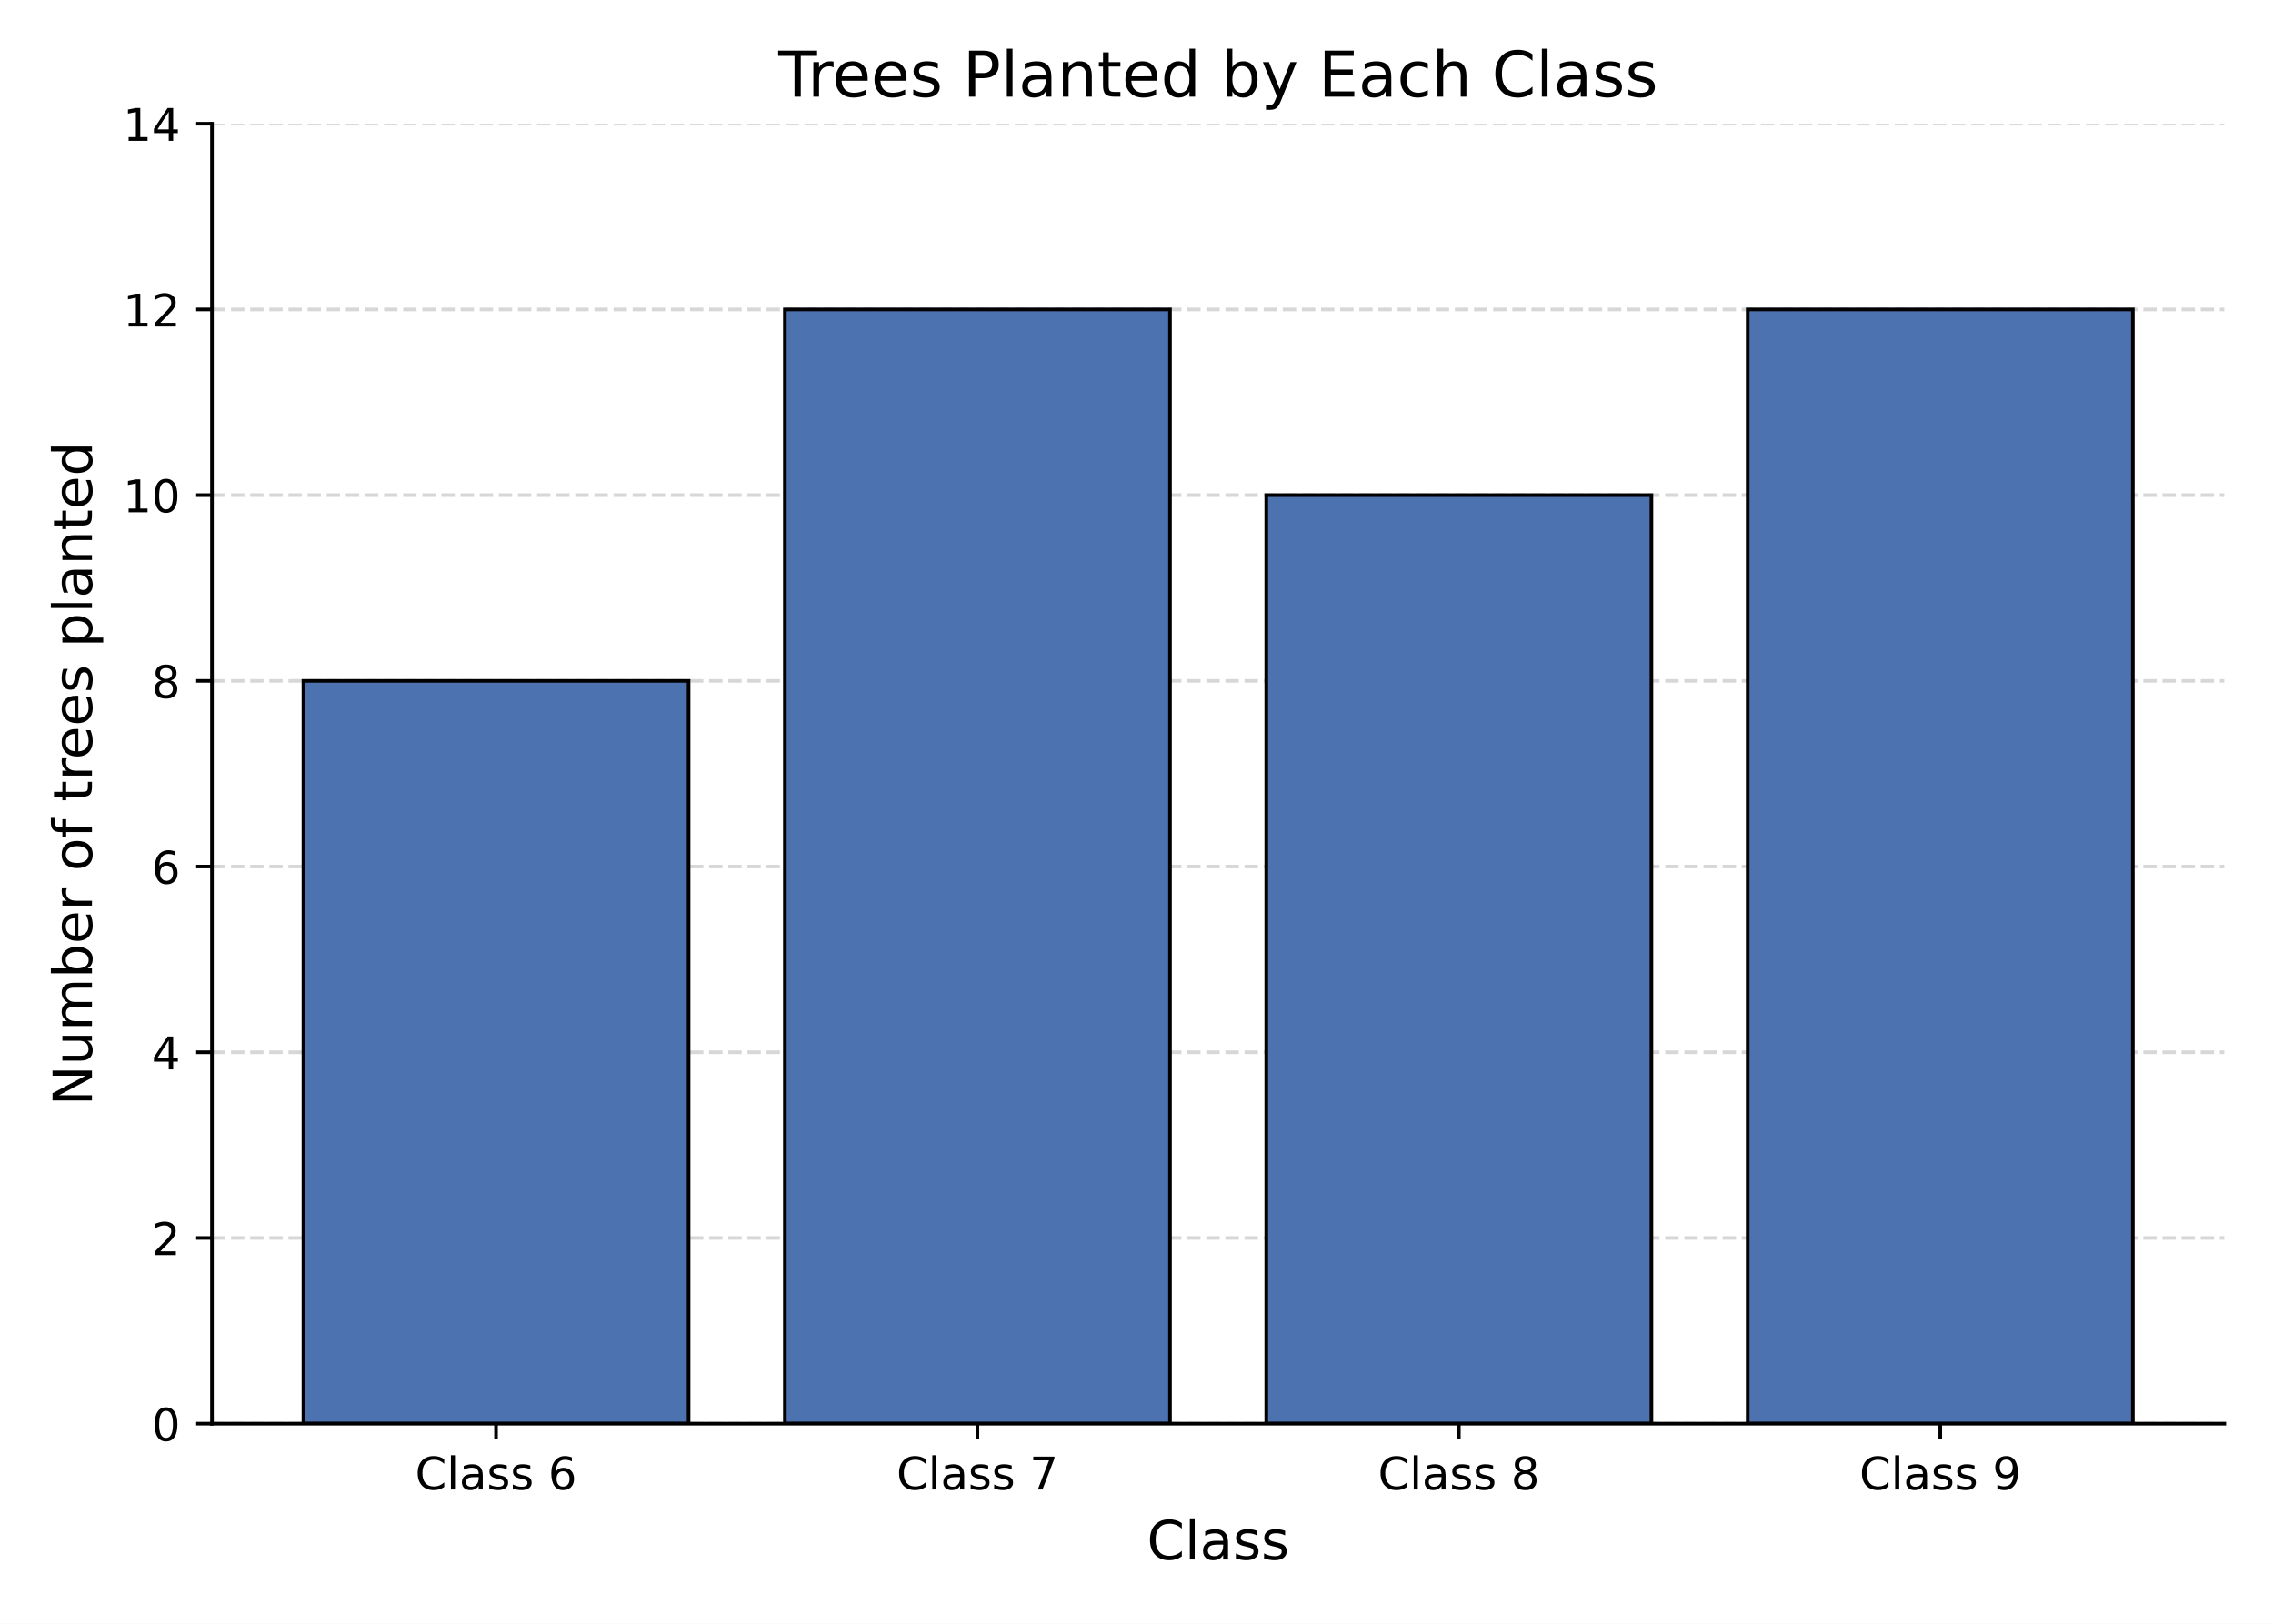
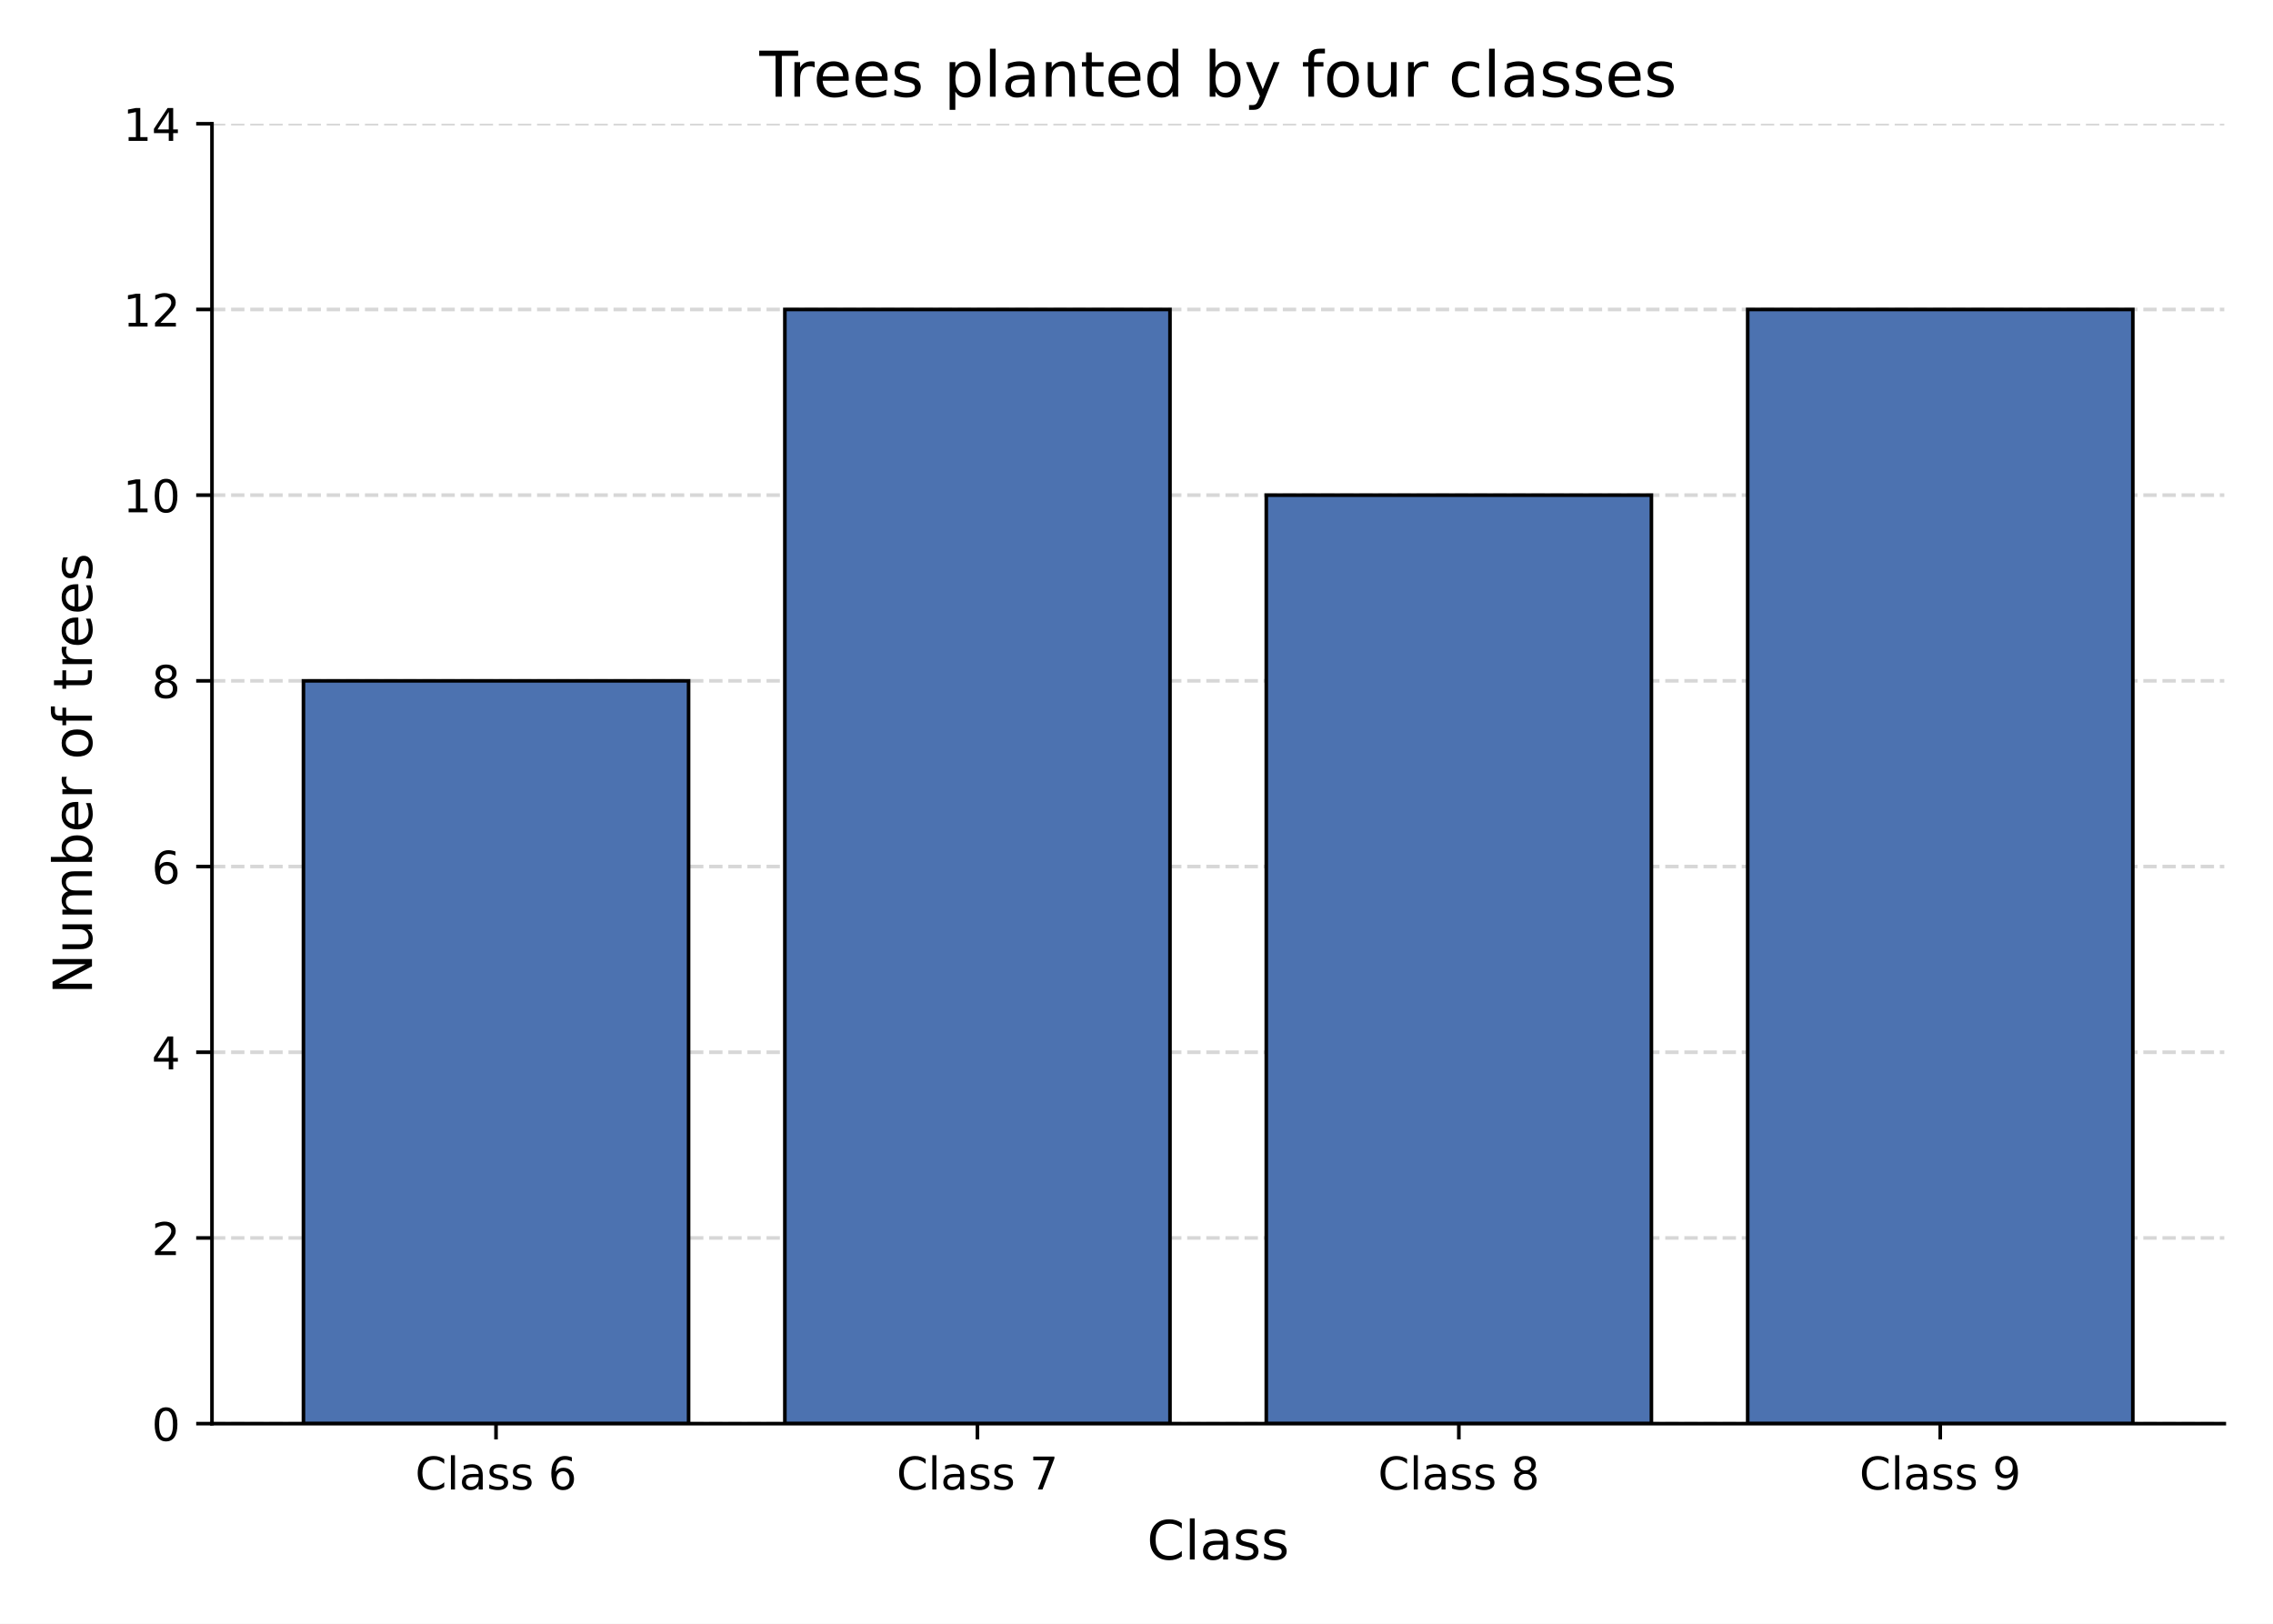
<svg xmlns="http://www.w3.org/2000/svg" xmlns:xlink="http://www.w3.org/1999/xlink" width="504pt" height="360pt" viewBox="0 0 504 360" version="1.1">
  <defs>
    <style type="text/css">*{stroke-linejoin: round; stroke-linecap: butt}</style>
  </defs>
  <g id="figure_1">
    <g id="patch_1">
      <path d="M 0 360  L 504 360  L 504 0  L 0 0  z " style="fill: #ffffff" />
    </g>
    <g id="axes_1">
      <g id="patch_2">
        <path d="M 47.003 315.635  L 493.2 315.635  L 493.2 27.437  L 47.003 27.437  z " style="fill: #ffffff" />
      </g>
      <g id="matplotlib.axis_1">
        <g id="xtick_1">
          <g id="line2d_1">
            <defs>
-               <path id="m6a2e31fa3d" d="M 0 0  L 0 3.5  " style="stroke: #000000; stroke-width: 0.8" />
+               <path id="m5850aa8791" d="M 0 0  L 0 3.5  " style="stroke: #000000; stroke-width: 0.8" />
            </defs>
            <g>
-               <use xlink:href="#m6a2e31fa3d" x="109.983" y="315.635" style="stroke: #000000; stroke-width: 0.8" />
+               <use xlink:href="#m5850aa8791" x="109.983" y="315.635" style="stroke: #000000; stroke-width: 0.8" />
            </g>
          </g>
          <g id="text_1">
            <g transform="translate(92.05858 330.2333) scale(0.1 -0.1)">
              <defs>
                <path id="DejaVuSans-26" d="M 4122 4306  L 4122 3641  Q 3803 3938 3442 4084  Q 3081 4231 2675 4231  Q 1875 4231 1450 3742  Q 1025 3253 1025 2328  Q 1025 1406 1450 917  Q 1875 428 2675 428  Q 3081 428 3442 575  Q 3803 722 4122 1019  L 4122 359  Q 3791 134 3420 21  Q 3050 -91 2638 -91  Q 1578 -91 968 557  Q 359 1206 359 2328  Q 359 3453 968 4101  Q 1578 4750 2638 4750  Q 3056 4750 3426 4639  Q 3797 4528 4122 4306  z " transform="scale(0.015625)" />
                <path id="DejaVuSans-4f" d="M 603 4863  L 1178 4863  L 1178 0  L 603 0  L 603 4863  z " transform="scale(0.015625)" />
                <path id="DejaVuSans-44" d="M 2194 1759  Q 1497 1759 1228 1600  Q 959 1441 959 1056  Q 959 750 1161 570  Q 1363 391 1709 391  Q 2188 391 2477 730  Q 2766 1069 2766 1631  L 2766 1759  L 2194 1759  z M 3341 1997  L 3341 0  L 2766 0  L 2766 531  Q 2569 213 2275 61  Q 1981 -91 1556 -91  Q 1019 -91 701 211  Q 384 513 384 1019  Q 384 1609 779 1909  Q 1175 2209 1959 2209  L 2766 2209  L 2766 2266  Q 2766 2663 2505 2880  Q 2244 3097 1772 3097  Q 1472 3097 1187 3025  Q 903 2953 641 2809  L 641 3341  Q 956 3463 1253 3523  Q 1550 3584 1831 3584  Q 2591 3584 2966 3190  Q 3341 2797 3341 1997  z " transform="scale(0.015625)" />
                <path id="DejaVuSans-56" d="M 2834 3397  L 2834 2853  Q 2591 2978 2328 3040  Q 2066 3103 1784 3103  Q 1356 3103 1142 2972  Q 928 2841 928 2578  Q 928 2378 1081 2264  Q 1234 2150 1697 2047  L 1894 2003  Q 2506 1872 2764 1633  Q 3022 1394 3022 966  Q 3022 478 2636 193  Q 2250 -91 1575 -91  Q 1294 -91 989 -36  Q 684 19 347 128  L 347 722  Q 666 556 975 473  Q 1284 391 1588 391  Q 1994 391 2212 530  Q 2431 669 2431 922  Q 2431 1156 2273 1281  Q 2116 1406 1581 1522  L 1381 1569  Q 847 1681 609 1914  Q 372 2147 372 2553  Q 372 3047 722 3315  Q 1072 3584 1716 3584  Q 2034 3584 2315 3537  Q 2597 3491 2834 3397  z " transform="scale(0.015625)" />
                <path id="DejaVuSans-3" transform="scale(0.015625)" />
                <path id="DejaVuSans-19" d="M 2113 2584  Q 1688 2584 1439 2293  Q 1191 2003 1191 1497  Q 1191 994 1439 701  Q 1688 409 2113 409  Q 2538 409 2786 701  Q 3034 994 3034 1497  Q 3034 2003 2786 2293  Q 2538 2584 2113 2584  z M 3366 4563  L 3366 3988  Q 3128 4100 2886 4159  Q 2644 4219 2406 4219  Q 1781 4219 1451 3797  Q 1122 3375 1075 2522  Q 1259 2794 1537 2939  Q 1816 3084 2150 3084  Q 2853 3084 3261 2657  Q 3669 2231 3669 1497  Q 3669 778 3244 343  Q 2819 -91 2113 -91  Q 1303 -91 875 529  Q 447 1150 447 2328  Q 447 3434 972 4092  Q 1497 4750 2381 4750  Q 2619 4750 2861 4703  Q 3103 4656 3366 4563  z " transform="scale(0.015625)" />
              </defs>
              <use xlink:href="#DejaVuSans-26" />
              <use xlink:href="#DejaVuSans-4f" transform="translate(69.82812 0)" />
              <use xlink:href="#DejaVuSans-44" transform="translate(97.60938 0)" />
              <use xlink:href="#DejaVuSans-56" transform="translate(158.8906 0)" />
              <use xlink:href="#DejaVuSans-56" transform="translate(210.9844 0)" />
              <use xlink:href="#DejaVuSans-3" transform="translate(263.0781 0)" />
              <use xlink:href="#DejaVuSans-19" transform="translate(294.8594 0)" />
            </g>
          </g>
        </g>
        <g id="xtick_2">
          <g id="line2d_2">
            <g>
-               <use xlink:href="#m6a2e31fa3d" x="216.729" y="315.635" style="stroke: #000000; stroke-width: 0.8" />
+               <use xlink:href="#m5850aa8791" x="216.729" y="315.635" style="stroke: #000000; stroke-width: 0.8" />
            </g>
          </g>
          <g id="text_2">
            <g transform="translate(198.8043 330.2333) scale(0.1 -0.1)">
              <defs>
                <path id="DejaVuSans-1a" d="M 525 4666  L 3525 4666  L 3525 4397  L 1831 0  L 1172 0  L 2766 4134  L 525 4134  L 525 4666  z " transform="scale(0.015625)" />
              </defs>
              <use xlink:href="#DejaVuSans-26" />
              <use xlink:href="#DejaVuSans-4f" transform="translate(69.82812 0)" />
              <use xlink:href="#DejaVuSans-44" transform="translate(97.60938 0)" />
              <use xlink:href="#DejaVuSans-56" transform="translate(158.8906 0)" />
              <use xlink:href="#DejaVuSans-56" transform="translate(210.9844 0)" />
              <use xlink:href="#DejaVuSans-3" transform="translate(263.0781 0)" />
              <use xlink:href="#DejaVuSans-1a" transform="translate(294.8594 0)" />
            </g>
          </g>
        </g>
        <g id="xtick_3">
          <g id="line2d_3">
            <g>
-               <use xlink:href="#m6a2e31fa3d" x="323.474" y="315.635" style="stroke: #000000; stroke-width: 0.8" />
+               <use xlink:href="#m5850aa8791" x="323.474" y="315.635" style="stroke: #000000; stroke-width: 0.8" />
            </g>
          </g>
          <g id="text_3">
            <g transform="translate(305.5501 330.2333) scale(0.1 -0.1)">
              <defs>
                <path id="DejaVuSans-1b" d="M 2034 2216  Q 1584 2216 1326 1975  Q 1069 1734 1069 1313  Q 1069 891 1326 650  Q 1584 409 2034 409  Q 2484 409 2743 651  Q 3003 894 3003 1313  Q 3003 1734 2745 1975  Q 2488 2216 2034 2216  z M 1403 2484  Q 997 2584 770 2862  Q 544 3141 544 3541  Q 544 4100 942 4425  Q 1341 4750 2034 4750  Q 2731 4750 3128 4425  Q 3525 4100 3525 3541  Q 3525 3141 3298 2862  Q 3072 2584 2669 2484  Q 3125 2378 3379 2068  Q 3634 1759 3634 1313  Q 3634 634 3220 271  Q 2806 -91 2034 -91  Q 1263 -91 848 271  Q 434 634 434 1313  Q 434 1759 690 2068  Q 947 2378 1403 2484  z M 1172 3481  Q 1172 3119 1398 2916  Q 1625 2713 2034 2713  Q 2441 2713 2670 2916  Q 2900 3119 2900 3481  Q 2900 3844 2670 4047  Q 2441 4250 2034 4250  Q 1625 4250 1398 4047  Q 1172 3844 1172 3481  z " transform="scale(0.015625)" />
              </defs>
              <use xlink:href="#DejaVuSans-26" />
              <use xlink:href="#DejaVuSans-4f" transform="translate(69.82812 0)" />
              <use xlink:href="#DejaVuSans-44" transform="translate(97.60938 0)" />
              <use xlink:href="#DejaVuSans-56" transform="translate(158.8906 0)" />
              <use xlink:href="#DejaVuSans-56" transform="translate(210.9844 0)" />
              <use xlink:href="#DejaVuSans-3" transform="translate(263.0781 0)" />
              <use xlink:href="#DejaVuSans-1b" transform="translate(294.8594 0)" />
            </g>
          </g>
        </g>
        <g id="xtick_4">
          <g id="line2d_4">
            <g>
-               <use xlink:href="#m6a2e31fa3d" x="430.22" y="315.635" style="stroke: #000000; stroke-width: 0.8" />
+               <use xlink:href="#m5850aa8791" x="430.22" y="315.635" style="stroke: #000000; stroke-width: 0.8" />
            </g>
          </g>
          <g id="text_4">
            <g transform="translate(412.2958 330.2333) scale(0.1 -0.1)">
              <defs>
                <path id="DejaVuSans-1c" d="M 703 97  L 703 672  Q 941 559 1184 500  Q 1428 441 1663 441  Q 2288 441 2617 861  Q 2947 1281 2994 2138  Q 2813 1869 2534 1725  Q 2256 1581 1919 1581  Q 1219 1581 811 2004  Q 403 2428 403 3163  Q 403 3881 828 4315  Q 1253 4750 1959 4750  Q 2769 4750 3195 4129  Q 3622 3509 3622 2328  Q 3622 1225 3098 567  Q 2575 -91 1691 -91  Q 1453 -91 1209 -44  Q 966 3 703 97  z M 1959 2075  Q 2384 2075 2632 2365  Q 2881 2656 2881 3163  Q 2881 3666 2632 3958  Q 2384 4250 1959 4250  Q 1534 4250 1286 3958  Q 1038 3666 1038 3163  Q 1038 2656 1286 2365  Q 1534 2075 1959 2075  z " transform="scale(0.015625)" />
              </defs>
              <use xlink:href="#DejaVuSans-26" />
              <use xlink:href="#DejaVuSans-4f" transform="translate(69.82812 0)" />
              <use xlink:href="#DejaVuSans-44" transform="translate(97.60938 0)" />
              <use xlink:href="#DejaVuSans-56" transform="translate(158.8906 0)" />
              <use xlink:href="#DejaVuSans-56" transform="translate(210.9844 0)" />
              <use xlink:href="#DejaVuSans-3" transform="translate(263.0781 0)" />
              <use xlink:href="#DejaVuSans-1c" transform="translate(294.8594 0)" />
            </g>
          </g>
        </g>
        <g id="text_5">
          <g transform="translate(254.3167 345.7538) scale(0.12 -0.12)">
            <use xlink:href="#DejaVuSans-26" />
            <use xlink:href="#DejaVuSans-4f" transform="translate(69.82812 0)" />
            <use xlink:href="#DejaVuSans-44" transform="translate(97.60938 0)" />
            <use xlink:href="#DejaVuSans-56" transform="translate(158.8906 0)" />
            <use xlink:href="#DejaVuSans-56" transform="translate(210.9844 0)" />
          </g>
        </g>
      </g>
      <g id="matplotlib.axis_2">
        <g id="ytick_1">
          <g id="line2d_5">
-             <path d="M 47.003 315.635  L 493.2 315.635  " clip-path="url(#p177e73612a)" style="fill: none; stroke-dasharray: 2.96,1.28; stroke-dashoffset: 0; stroke: #b0b0b0; stroke-opacity: 0.5; stroke-width: 0.8" />
+             <path d="M 47.003 315.635  L 493.2 315.635  " clip-path="url(#p28f59f1f4b)" style="fill: none; stroke-dasharray: 2.96,1.28; stroke-dashoffset: 0; stroke: #b0b0b0; stroke-opacity: 0.5; stroke-width: 0.8" />
          </g>
          <g id="line2d_6">
            <defs>
-               <path id="m265ccde882" d="M 0 0  L -3.5 0  " style="stroke: #000000; stroke-width: 0.8" />
+               <path id="m669141133d" d="M 0 0  L -3.5 0  " style="stroke: #000000; stroke-width: 0.8" />
            </defs>
            <g>
-               <use xlink:href="#m265ccde882" x="47.003" y="315.635" style="stroke: #000000; stroke-width: 0.8" />
+               <use xlink:href="#m669141133d" x="47.003" y="315.635" style="stroke: #000000; stroke-width: 0.8" />
            </g>
          </g>
          <g id="text_6">
            <g transform="translate(33.64031 319.4337) scale(0.1 -0.1)">
              <defs>
                <path id="DejaVuSans-13" d="M 2034 4250  Q 1547 4250 1301 3770  Q 1056 3291 1056 2328  Q 1056 1369 1301 889  Q 1547 409 2034 409  Q 2525 409 2770 889  Q 3016 1369 3016 2328  Q 3016 3291 2770 3770  Q 2525 4250 2034 4250  z M 2034 4750  Q 2819 4750 3233 4129  Q 3647 3509 3647 2328  Q 3647 1150 3233 529  Q 2819 -91 2034 -91  Q 1250 -91 836 529  Q 422 1150 422 2328  Q 422 3509 836 4129  Q 1250 4750 2034 4750  z " transform="scale(0.015625)" />
              </defs>
              <use xlink:href="#DejaVuSans-13" />
            </g>
          </g>
        </g>
        <g id="ytick_2">
          <g id="line2d_7">
-             <path d="M 47.003 274.464  L 493.2 274.464  " clip-path="url(#p177e73612a)" style="fill: none; stroke-dasharray: 2.96,1.28; stroke-dashoffset: 0; stroke: #b0b0b0; stroke-opacity: 0.5; stroke-width: 0.8" />
+             <path d="M 47.003 274.464  L 493.2 274.464  " clip-path="url(#p28f59f1f4b)" style="fill: none; stroke-dasharray: 2.96,1.28; stroke-dashoffset: 0; stroke: #b0b0b0; stroke-opacity: 0.5; stroke-width: 0.8" />
          </g>
          <g id="line2d_8">
            <g>
-               <use xlink:href="#m265ccde882" x="47.003" y="274.464" style="stroke: #000000; stroke-width: 0.8" />
+               <use xlink:href="#m669141133d" x="47.003" y="274.464" style="stroke: #000000; stroke-width: 0.8" />
            </g>
          </g>
          <g id="text_7">
            <g transform="translate(33.64031 278.2625) scale(0.1 -0.1)">
              <defs>
                <path id="DejaVuSans-15" d="M 1228 531  L 3431 531  L 3431 0  L 469 0  L 469 531  Q 828 903 1448 1529  Q 2069 2156 2228 2338  Q 2531 2678 2651 2914  Q 2772 3150 2772 3378  Q 2772 3750 2511 3984  Q 2250 4219 1831 4219  Q 1534 4219 1204 4116  Q 875 4013 500 3803  L 500 4441  Q 881 4594 1212 4672  Q 1544 4750 1819 4750  Q 2544 4750 2975 4387  Q 3406 4025 3406 3419  Q 3406 3131 3298 2873  Q 3191 2616 2906 2266  Q 2828 2175 2409 1742  Q 1991 1309 1228 531  z " transform="scale(0.015625)" />
              </defs>
              <use xlink:href="#DejaVuSans-15" />
            </g>
          </g>
        </g>
        <g id="ytick_3">
          <g id="line2d_9">
-             <path d="M 47.003 233.293  L 493.2 233.293  " clip-path="url(#p177e73612a)" style="fill: none; stroke-dasharray: 2.96,1.28; stroke-dashoffset: 0; stroke: #b0b0b0; stroke-opacity: 0.5; stroke-width: 0.8" />
+             <path d="M 47.003 233.293  L 493.2 233.293  " clip-path="url(#p28f59f1f4b)" style="fill: none; stroke-dasharray: 2.96,1.28; stroke-dashoffset: 0; stroke: #b0b0b0; stroke-opacity: 0.5; stroke-width: 0.8" />
          </g>
          <g id="line2d_10">
            <g>
-               <use xlink:href="#m265ccde882" x="47.003" y="233.293" style="stroke: #000000; stroke-width: 0.8" />
+               <use xlink:href="#m669141133d" x="47.003" y="233.293" style="stroke: #000000; stroke-width: 0.8" />
            </g>
          </g>
          <g id="text_8">
            <g transform="translate(33.64031 237.0914) scale(0.1 -0.1)">
              <defs>
                <path id="DejaVuSans-17" d="M 2419 4116  L 825 1625  L 2419 1625  L 2419 4116  z M 2253 4666  L 3047 4666  L 3047 1625  L 3713 1625  L 3713 1100  L 3047 1100  L 3047 0  L 2419 0  L 2419 1100  L 313 1100  L 313 1709  L 2253 4666  z " transform="scale(0.015625)" />
              </defs>
              <use xlink:href="#DejaVuSans-17" />
            </g>
          </g>
        </g>
        <g id="ytick_4">
          <g id="line2d_11">
-             <path d="M 47.003 192.121  L 493.2 192.121  " clip-path="url(#p177e73612a)" style="fill: none; stroke-dasharray: 2.96,1.28; stroke-dashoffset: 0; stroke: #b0b0b0; stroke-opacity: 0.5; stroke-width: 0.8" />
+             <path d="M 47.003 192.121  L 493.2 192.121  " clip-path="url(#p28f59f1f4b)" style="fill: none; stroke-dasharray: 2.96,1.28; stroke-dashoffset: 0; stroke: #b0b0b0; stroke-opacity: 0.5; stroke-width: 0.8" />
          </g>
          <g id="line2d_12">
            <g>
-               <use xlink:href="#m265ccde882" x="47.003" y="192.121" style="stroke: #000000; stroke-width: 0.8" />
+               <use xlink:href="#m669141133d" x="47.003" y="192.121" style="stroke: #000000; stroke-width: 0.8" />
            </g>
          </g>
          <g id="text_9">
            <g transform="translate(33.64031 195.9202) scale(0.1 -0.1)">
              <use xlink:href="#DejaVuSans-19" />
            </g>
          </g>
        </g>
        <g id="ytick_5">
          <g id="line2d_13">
-             <path d="M 47.003 150.95  L 493.2 150.95  " clip-path="url(#p177e73612a)" style="fill: none; stroke-dasharray: 2.96,1.28; stroke-dashoffset: 0; stroke: #b0b0b0; stroke-opacity: 0.5; stroke-width: 0.8" />
+             <path d="M 47.003 150.95  L 493.2 150.95  " clip-path="url(#p28f59f1f4b)" style="fill: none; stroke-dasharray: 2.96,1.28; stroke-dashoffset: 0; stroke: #b0b0b0; stroke-opacity: 0.5; stroke-width: 0.8" />
          </g>
          <g id="line2d_14">
            <g>
-               <use xlink:href="#m265ccde882" x="47.003" y="150.95" style="stroke: #000000; stroke-width: 0.8" />
+               <use xlink:href="#m669141133d" x="47.003" y="150.95" style="stroke: #000000; stroke-width: 0.8" />
            </g>
          </g>
          <g id="text_10">
            <g transform="translate(33.64031 154.749) scale(0.1 -0.1)">
              <use xlink:href="#DejaVuSans-1b" />
            </g>
          </g>
        </g>
        <g id="ytick_6">
          <g id="line2d_15">
-             <path d="M 47.003 109.779  L 493.2 109.779  " clip-path="url(#p177e73612a)" style="fill: none; stroke-dasharray: 2.96,1.28; stroke-dashoffset: 0; stroke: #b0b0b0; stroke-opacity: 0.5; stroke-width: 0.8" />
+             <path d="M 47.003 109.779  L 493.2 109.779  " clip-path="url(#p28f59f1f4b)" style="fill: none; stroke-dasharray: 2.96,1.28; stroke-dashoffset: 0; stroke: #b0b0b0; stroke-opacity: 0.5; stroke-width: 0.8" />
          </g>
          <g id="line2d_16">
            <g>
-               <use xlink:href="#m265ccde882" x="47.003" y="109.779" style="stroke: #000000; stroke-width: 0.8" />
+               <use xlink:href="#m669141133d" x="47.003" y="109.779" style="stroke: #000000; stroke-width: 0.8" />
            </g>
          </g>
          <g id="text_11">
            <g transform="translate(27.27781 113.5779) scale(0.1 -0.1)">
              <defs>
                <path id="DejaVuSans-14" d="M 794 531  L 1825 531  L 1825 4091  L 703 3866  L 703 4441  L 1819 4666  L 2450 4666  L 2450 531  L 3481 531  L 3481 0  L 794 0  L 794 531  z " transform="scale(0.015625)" />
              </defs>
              <use xlink:href="#DejaVuSans-14" />
              <use xlink:href="#DejaVuSans-13" transform="translate(63.625 0)" />
            </g>
          </g>
        </g>
        <g id="ytick_7">
          <g id="line2d_17">
-             <path d="M 47.003 68.608  L 493.2 68.608  " clip-path="url(#p177e73612a)" style="fill: none; stroke-dasharray: 2.96,1.28; stroke-dashoffset: 0; stroke: #b0b0b0; stroke-opacity: 0.5; stroke-width: 0.8" />
+             <path d="M 47.003 68.608  L 493.2 68.608  " clip-path="url(#p28f59f1f4b)" style="fill: none; stroke-dasharray: 2.96,1.28; stroke-dashoffset: 0; stroke: #b0b0b0; stroke-opacity: 0.5; stroke-width: 0.8" />
          </g>
          <g id="line2d_18">
            <g>
-               <use xlink:href="#m265ccde882" x="47.003" y="68.608" style="stroke: #000000; stroke-width: 0.8" />
+               <use xlink:href="#m669141133d" x="47.003" y="68.608" style="stroke: #000000; stroke-width: 0.8" />
            </g>
          </g>
          <g id="text_12">
            <g transform="translate(27.27781 72.40671) scale(0.1 -0.1)">
              <use xlink:href="#DejaVuSans-14" />
              <use xlink:href="#DejaVuSans-15" transform="translate(63.625 0)" />
            </g>
          </g>
        </g>
        <g id="ytick_8">
          <g id="line2d_19">
-             <path d="M 47.003 27.437  L 493.2 27.437  " clip-path="url(#p177e73612a)" style="fill: none; stroke-dasharray: 2.96,1.28; stroke-dashoffset: 0; stroke: #b0b0b0; stroke-opacity: 0.5; stroke-width: 0.8" />
+             <path d="M 47.003 27.437  L 493.2 27.437  " clip-path="url(#p28f59f1f4b)" style="fill: none; stroke-dasharray: 2.96,1.28; stroke-dashoffset: 0; stroke: #b0b0b0; stroke-opacity: 0.5; stroke-width: 0.8" />
          </g>
          <g id="line2d_20">
            <g>
-               <use xlink:href="#m265ccde882" x="47.003" y="27.437" style="stroke: #000000; stroke-width: 0.8" />
+               <use xlink:href="#m669141133d" x="47.003" y="27.437" style="stroke: #000000; stroke-width: 0.8" />
            </g>
          </g>
          <g id="text_13">
            <g transform="translate(27.27781 31.23555) scale(0.1 -0.1)">
              <use xlink:href="#DejaVuSans-14" />
              <use xlink:href="#DejaVuSans-17" transform="translate(63.625 0)" />
            </g>
          </g>
        </g>
        <g id="text_14">
-           <g transform="translate(20.395 245.1473) rotate(-90) scale(0.12 -0.12)">
+           <g transform="translate(20.395 220.432) rotate(-90) scale(0.12 -0.12)">
            <defs>
              <path id="DejaVuSans-31" d="M 628 4666  L 1478 4666  L 3547 763  L 3547 4666  L 4159 4666  L 4159 0  L 3309 0  L 1241 3903  L 1241 0  L 628 0  L 628 4666  z " transform="scale(0.015625)" />
              <path id="DejaVuSans-58" d="M 544 1381  L 544 3500  L 1119 3500  L 1119 1403  Q 1119 906 1312 657  Q 1506 409 1894 409  Q 2359 409 2629 706  Q 2900 1003 2900 1516  L 2900 3500  L 3475 3500  L 3475 0  L 2900 0  L 2900 538  Q 2691 219 2414 64  Q 2138 -91 1772 -91  Q 1169 -91 856 284  Q 544 659 544 1381  z M 1991 3584  L 1991 3584  z " transform="scale(0.015625)" />
              <path id="DejaVuSans-50" d="M 3328 2828  Q 3544 3216 3844 3400  Q 4144 3584 4550 3584  Q 5097 3584 5394 3201  Q 5691 2819 5691 2113  L 5691 0  L 5113 0  L 5113 2094  Q 5113 2597 4934 2840  Q 4756 3084 4391 3084  Q 3944 3084 3684 2787  Q 3425 2491 3425 1978  L 3425 0  L 2847 0  L 2847 2094  Q 2847 2600 2669 2842  Q 2491 3084 2119 3084  Q 1678 3084 1418 2786  Q 1159 2488 1159 1978  L 1159 0  L 581 0  L 581 3500  L 1159 3500  L 1159 2956  Q 1356 3278 1631 3431  Q 1906 3584 2284 3584  Q 2666 3584 2933 3390  Q 3200 3197 3328 2828  z " transform="scale(0.015625)" />
              <path id="DejaVuSans-45" d="M 3116 1747  Q 3116 2381 2855 2742  Q 2594 3103 2138 3103  Q 1681 3103 1420 2742  Q 1159 2381 1159 1747  Q 1159 1113 1420 752  Q 1681 391 2138 391  Q 2594 391 2855 752  Q 3116 1113 3116 1747  z M 1159 2969  Q 1341 3281 1617 3432  Q 1894 3584 2278 3584  Q 2916 3584 3314 3078  Q 3713 2572 3713 1747  Q 3713 922 3314 415  Q 2916 -91 2278 -91  Q 1894 -91 1617 61  Q 1341 213 1159 525  L 1159 0  L 581 0  L 581 4863  L 1159 4863  L 1159 2969  z " transform="scale(0.015625)" />
              <path id="DejaVuSans-48" d="M 3597 1894  L 3597 1613  L 953 1613  Q 991 1019 1311 708  Q 1631 397 2203 397  Q 2534 397 2845 478  Q 3156 559 3463 722  L 3463 178  Q 3153 47 2828 -22  Q 2503 -91 2169 -91  Q 1331 -91 842 396  Q 353 884 353 1716  Q 353 2575 817 3079  Q 1281 3584 2069 3584  Q 2775 3584 3186 3129  Q 3597 2675 3597 1894  z M 3022 2063  Q 3016 2534 2758 2815  Q 2500 3097 2075 3097  Q 1594 3097 1305 2825  Q 1016 2553 972 2059  L 3022 2063  z " transform="scale(0.015625)" />
              <path id="DejaVuSans-55" d="M 2631 2963  Q 2534 3019 2420 3045  Q 2306 3072 2169 3072  Q 1681 3072 1420 2755  Q 1159 2438 1159 1844  L 1159 0  L 581 0  L 581 3500  L 1159 3500  L 1159 2956  Q 1341 3275 1631 3429  Q 1922 3584 2338 3584  Q 2397 3584 2469 3576  Q 2541 3569 2628 3553  L 2631 2963  z " transform="scale(0.015625)" />
              <path id="DejaVuSans-52" d="M 1959 3097  Q 1497 3097 1228 2736  Q 959 2375 959 1747  Q 959 1119 1226 758  Q 1494 397 1959 397  Q 2419 397 2687 759  Q 2956 1122 2956 1747  Q 2956 2369 2687 2733  Q 2419 3097 1959 3097  z M 1959 3584  Q 2709 3584 3137 3096  Q 3566 2609 3566 1747  Q 3566 888 3137 398  Q 2709 -91 1959 -91  Q 1206 -91 779 398  Q 353 888 353 1747  Q 353 2609 779 3096  Q 1206 3584 1959 3584  z " transform="scale(0.015625)" />
              <path id="DejaVuSans-49" d="M 2375 4863  L 2375 4384  L 1825 4384  Q 1516 4384 1395 4259  Q 1275 4134 1275 3809  L 1275 3500  L 2222 3500  L 2222 3053  L 1275 3053  L 1275 0  L 697 0  L 697 3053  L 147 3053  L 147 3500  L 697 3500  L 697 3744  Q 697 4328 969 4595  Q 1241 4863 1831 4863  L 2375 4863  z " transform="scale(0.015625)" />
              <path id="DejaVuSans-57" d="M 1172 4494  L 1172 3500  L 2356 3500  L 2356 3053  L 1172 3053  L 1172 1153  Q 1172 725 1289 603  Q 1406 481 1766 481  L 2356 481  L 2356 0  L 1766 0  Q 1100 0 847 248  Q 594 497 594 1153  L 594 3053  L 172 3053  L 172 3500  L 594 3500  L 594 4494  L 1172 4494  z " transform="scale(0.015625)" />
-               <path id="DejaVuSans-53" d="M 1159 525  L 1159 -1331  L 581 -1331  L 581 3500  L 1159 3500  L 1159 2969  Q 1341 3281 1617 3432  Q 1894 3584 2278 3584  Q 2916 3584 3314 3078  Q 3713 2572 3713 1747  Q 3713 922 3314 415  Q 2916 -91 2278 -91  Q 1894 -91 1617 61  Q 1341 213 1159 525  z M 3116 1747  Q 3116 2381 2855 2742  Q 2594 3103 2138 3103  Q 1681 3103 1420 2742  Q 1159 2381 1159 1747  Q 1159 1113 1420 752  Q 1681 391 2138 391  Q 2594 391 2855 752  Q 3116 1113 3116 1747  z " transform="scale(0.015625)" />
-               <path id="DejaVuSans-51" d="M 3513 2113  L 3513 0  L 2938 0  L 2938 2094  Q 2938 2591 2744 2837  Q 2550 3084 2163 3084  Q 1697 3084 1428 2787  Q 1159 2491 1159 1978  L 1159 0  L 581 0  L 581 3500  L 1159 3500  L 1159 2956  Q 1366 3272 1645 3428  Q 1925 3584 2291 3584  Q 2894 3584 3203 3211  Q 3513 2838 3513 2113  z " transform="scale(0.015625)" />
-               <path id="DejaVuSans-47" d="M 2906 2969  L 2906 4863  L 3481 4863  L 3481 0  L 2906 0  L 2906 525  Q 2725 213 2448 61  Q 2172 -91 1784 -91  Q 1150 -91 751 415  Q 353 922 353 1747  Q 353 2572 751 3078  Q 1150 3584 1784 3584  Q 2172 3584 2448 3432  Q 2725 3281 2906 2969  z M 947 1747  Q 947 1113 1208 752  Q 1469 391 1925 391  Q 2381 391 2643 752  Q 2906 1113 2906 1747  Q 2906 2381 2643 2742  Q 2381 3103 1925 3103  Q 1469 3103 1208 2742  Q 947 2381 947 1747  z " transform="scale(0.015625)" />
            </defs>
            <use xlink:href="#DejaVuSans-31" />
            <use xlink:href="#DejaVuSans-58" transform="translate(74.8125 0)" />
            <use xlink:href="#DejaVuSans-50" transform="translate(138.1875 0)" />
            <use xlink:href="#DejaVuSans-45" transform="translate(235.5938 0)" />
            <use xlink:href="#DejaVuSans-48" transform="translate(299.0781 0)" />
            <use xlink:href="#DejaVuSans-55" transform="translate(360.6094 0)" />
            <use xlink:href="#DejaVuSans-3" transform="translate(401.7188 0)" />
            <use xlink:href="#DejaVuSans-52" transform="translate(433.5 0)" />
            <use xlink:href="#DejaVuSans-49" transform="translate(494.6875 0)" />
            <use xlink:href="#DejaVuSans-3" transform="translate(529.8906 0)" />
            <use xlink:href="#DejaVuSans-57" transform="translate(561.6719 0)" />
            <use xlink:href="#DejaVuSans-55" transform="translate(600.875 0)" />
            <use xlink:href="#DejaVuSans-48" transform="translate(639.7812 0)" />
            <use xlink:href="#DejaVuSans-48" transform="translate(701.3125 0)" />
            <use xlink:href="#DejaVuSans-56" transform="translate(762.8438 0)" />
-             <use xlink:href="#DejaVuSans-3" transform="translate(814.9375 0)" />
-             <use xlink:href="#DejaVuSans-53" transform="translate(846.7188 0)" />
-             <use xlink:href="#DejaVuSans-4f" transform="translate(910.2031 0)" />
-             <use xlink:href="#DejaVuSans-44" transform="translate(937.9844 0)" />
-             <use xlink:href="#DejaVuSans-51" transform="translate(999.2656 0)" />
-             <use xlink:href="#DejaVuSans-57" transform="translate(1062.641 0)" />
-             <use xlink:href="#DejaVuSans-48" transform="translate(1101.844 0)" />
-             <use xlink:href="#DejaVuSans-47" transform="translate(1163.375 0)" />
          </g>
        </g>
      </g>
      <g id="patch_3">
-         <path d="M 67.285 315.635  L 152.681 315.635  L 152.681 150.95  L 67.285 150.95  z " clip-path="url(#p177e73612a)" style="fill: #4c72b0; stroke: #000000; stroke-width: 0.8; stroke-linejoin: miter" />
+         <path d="M 67.285 315.635  L 152.681 315.635  L 152.681 150.95  L 67.285 150.95  z " clip-path="url(#p28f59f1f4b)" style="fill: #4c72b0; stroke: #000000; stroke-width: 0.8; stroke-linejoin: miter" />
      </g>
      <g id="patch_4">
-         <path d="M 174.03 315.635  L 259.427 315.635  L 259.427 68.608  L 174.03 68.608  z " clip-path="url(#p177e73612a)" style="fill: #4c72b0; stroke: #000000; stroke-width: 0.8; stroke-linejoin: miter" />
+         <path d="M 174.03 315.635  L 259.427 315.635  L 259.427 68.608  L 174.03 68.608  z " clip-path="url(#p28f59f1f4b)" style="fill: #4c72b0; stroke: #000000; stroke-width: 0.8; stroke-linejoin: miter" />
      </g>
      <g id="patch_5">
-         <path d="M 280.776 315.635  L 366.173 315.635  L 366.173 109.779  L 280.776 109.779  z " clip-path="url(#p177e73612a)" style="fill: #4c72b0; stroke: #000000; stroke-width: 0.8; stroke-linejoin: miter" />
+         <path d="M 280.776 315.635  L 366.173 315.635  L 366.173 109.779  L 280.776 109.779  z " clip-path="url(#p28f59f1f4b)" style="fill: #4c72b0; stroke: #000000; stroke-width: 0.8; stroke-linejoin: miter" />
      </g>
      <g id="patch_6">
-         <path d="M 387.522 315.635  L 472.918 315.635  L 472.918 68.608  L 387.522 68.608  z " clip-path="url(#p177e73612a)" style="fill: #4c72b0; stroke: #000000; stroke-width: 0.8; stroke-linejoin: miter" />
+         <path d="M 387.522 315.635  L 472.918 315.635  L 472.918 68.608  L 387.522 68.608  z " clip-path="url(#p28f59f1f4b)" style="fill: #4c72b0; stroke: #000000; stroke-width: 0.8; stroke-linejoin: miter" />
      </g>
      <g id="patch_7">
        <path d="M 47.003 315.635  L 47.003 27.437  " style="fill: none; stroke: #000000; stroke-width: 0.8; stroke-linejoin: miter; stroke-linecap: square" />
      </g>
      <g id="patch_8">
        <path d="M 47.003 315.635  L 493.2 315.635  " style="fill: none; stroke: #000000; stroke-width: 0.8; stroke-linejoin: miter; stroke-linecap: square" />
      </g>
      <g id="text_15">
-         <g transform="translate(172.5848 21.43672) scale(0.14 -0.14)">
+         <g transform="translate(168.3837 21.43672) scale(0.14 -0.14)">
          <defs>
            <path id="DejaVuSans-37" d="M -19 4666  L 3928 4666  L 3928 4134  L 2272 4134  L 2272 0  L 1638 0  L 1638 4134  L -19 4134  L -19 4666  z " transform="scale(0.015625)" />
-             <path id="DejaVuSans-33" d="M 1259 4147  L 1259 2394  L 2053 2394  Q 2494 2394 2734 2622  Q 2975 2850 2975 3272  Q 2975 3691 2734 3919  Q 2494 4147 2053 4147  L 1259 4147  z M 628 4666  L 2053 4666  Q 2838 4666 3239 4311  Q 3641 3956 3641 3272  Q 3641 2581 3239 2228  Q 2838 1875 2053 1875  L 1259 1875  L 1259 0  L 628 0  L 628 4666  z " transform="scale(0.015625)" />
+             <path id="DejaVuSans-53" d="M 1159 525  L 1159 -1331  L 581 -1331  L 581 3500  L 1159 3500  L 1159 2969  Q 1341 3281 1617 3432  Q 1894 3584 2278 3584  Q 2916 3584 3314 3078  Q 3713 2572 3713 1747  Q 3713 922 3314 415  Q 2916 -91 2278 -91  Q 1894 -91 1617 61  Q 1341 213 1159 525  z M 3116 1747  Q 3116 2381 2855 2742  Q 2594 3103 2138 3103  Q 1681 3103 1420 2742  Q 1159 2381 1159 1747  Q 1159 1113 1420 752  Q 1681 391 2138 391  Q 2594 391 2855 752  Q 3116 1113 3116 1747  z " transform="scale(0.015625)" />
+             <path id="DejaVuSans-51" d="M 3513 2113  L 3513 0  L 2938 0  L 2938 2094  Q 2938 2591 2744 2837  Q 2550 3084 2163 3084  Q 1697 3084 1428 2787  Q 1159 2491 1159 1978  L 1159 0  L 581 0  L 581 3500  L 1159 3500  L 1159 2956  Q 1366 3272 1645 3428  Q 1925 3584 2291 3584  Q 2894 3584 3203 3211  Q 3513 2838 3513 2113  z " transform="scale(0.015625)" />
+             <path id="DejaVuSans-47" d="M 2906 2969  L 2906 4863  L 3481 4863  L 3481 0  L 2906 0  L 2906 525  Q 2725 213 2448 61  Q 2172 -91 1784 -91  Q 1150 -91 751 415  Q 353 922 353 1747  Q 353 2572 751 3078  Q 1150 3584 1784 3584  Q 2172 3584 2448 3432  Q 2725 3281 2906 2969  z M 947 1747  Q 947 1113 1208 752  Q 1469 391 1925 391  Q 2381 391 2643 752  Q 2906 1113 2906 1747  Q 2906 2381 2643 2742  Q 2381 3103 1925 3103  Q 1469 3103 1208 2742  Q 947 2381 947 1747  z " transform="scale(0.015625)" />
            <path id="DejaVuSans-5c" d="M 2059 -325  Q 1816 -950 1584 -1140  Q 1353 -1331 966 -1331  L 506 -1331  L 506 -850  L 844 -850  Q 1081 -850 1212 -737  Q 1344 -625 1503 -206  L 1606 56  L 191 3500  L 800 3500  L 1894 763  L 2988 3500  L 3597 3500  L 2059 -325  z " transform="scale(0.015625)" />
-             <path id="DejaVuSans-28" d="M 628 4666  L 3578 4666  L 3578 4134  L 1259 4134  L 1259 2753  L 3481 2753  L 3481 2222  L 1259 2222  L 1259 531  L 3634 531  L 3634 0  L 628 0  L 628 4666  z " transform="scale(0.015625)" />
            <path id="DejaVuSans-46" d="M 3122 3366  L 3122 2828  Q 2878 2963 2633 3030  Q 2388 3097 2138 3097  Q 1578 3097 1268 2742  Q 959 2388 959 1747  Q 959 1106 1268 751  Q 1578 397 2138 397  Q 2388 397 2633 464  Q 2878 531 3122 666  L 3122 134  Q 2881 22 2623 -34  Q 2366 -91 2075 -91  Q 1284 -91 818 406  Q 353 903 353 1747  Q 353 2603 823 3093  Q 1294 3584 2113 3584  Q 2378 3584 2631 3529  Q 2884 3475 3122 3366  z " transform="scale(0.015625)" />
-             <path id="DejaVuSans-4b" d="M 3513 2113  L 3513 0  L 2938 0  L 2938 2094  Q 2938 2591 2744 2837  Q 2550 3084 2163 3084  Q 1697 3084 1428 2787  Q 1159 2491 1159 1978  L 1159 0  L 581 0  L 581 4863  L 1159 4863  L 1159 2956  Q 1366 3272 1645 3428  Q 1925 3584 2291 3584  Q 2894 3584 3203 3211  Q 3513 2838 3513 2113  z " transform="scale(0.015625)" />
          </defs>
          <use xlink:href="#DejaVuSans-37" />
          <use xlink:href="#DejaVuSans-55" transform="translate(46.375 0)" />
          <use xlink:href="#DejaVuSans-48" transform="translate(85.28125 0)" />
          <use xlink:href="#DejaVuSans-48" transform="translate(146.8125 0)" />
          <use xlink:href="#DejaVuSans-56" transform="translate(208.3438 0)" />
          <use xlink:href="#DejaVuSans-3" transform="translate(260.4375 0)" />
-           <use xlink:href="#DejaVuSans-33" transform="translate(292.2188 0)" />
-           <use xlink:href="#DejaVuSans-4f" transform="translate(352.5156 0)" />
-           <use xlink:href="#DejaVuSans-44" transform="translate(380.2969 0)" />
-           <use xlink:href="#DejaVuSans-51" transform="translate(441.5781 0)" />
-           <use xlink:href="#DejaVuSans-57" transform="translate(504.9531 0)" />
-           <use xlink:href="#DejaVuSans-48" transform="translate(544.1562 0)" />
-           <use xlink:href="#DejaVuSans-47" transform="translate(605.6875 0)" />
-           <use xlink:href="#DejaVuSans-3" transform="translate(669.1719 0)" />
-           <use xlink:href="#DejaVuSans-45" transform="translate(700.9531 0)" />
-           <use xlink:href="#DejaVuSans-5c" transform="translate(764.4375 0)" />
-           <use xlink:href="#DejaVuSans-3" transform="translate(823.625 0)" />
-           <use xlink:href="#DejaVuSans-28" transform="translate(855.4062 0)" />
-           <use xlink:href="#DejaVuSans-44" transform="translate(918.5938 0)" />
-           <use xlink:href="#DejaVuSans-46" transform="translate(979.875 0)" />
-           <use xlink:href="#DejaVuSans-4b" transform="translate(1034.859 0)" />
-           <use xlink:href="#DejaVuSans-3" transform="translate(1098.234 0)" />
-           <use xlink:href="#DejaVuSans-26" transform="translate(1130.016 0)" />
-           <use xlink:href="#DejaVuSans-4f" transform="translate(1199.844 0)" />
-           <use xlink:href="#DejaVuSans-44" transform="translate(1227.625 0)" />
-           <use xlink:href="#DejaVuSans-56" transform="translate(1288.906 0)" />
-           <use xlink:href="#DejaVuSans-56" transform="translate(1341 0)" />
+           <use xlink:href="#DejaVuSans-53" transform="translate(292.2188 0)" />
+           <use xlink:href="#DejaVuSans-4f" transform="translate(355.7031 0)" />
+           <use xlink:href="#DejaVuSans-44" transform="translate(383.4844 0)" />
+           <use xlink:href="#DejaVuSans-51" transform="translate(444.7656 0)" />
+           <use xlink:href="#DejaVuSans-57" transform="translate(508.1406 0)" />
+           <use xlink:href="#DejaVuSans-48" transform="translate(547.3438 0)" />
+           <use xlink:href="#DejaVuSans-47" transform="translate(608.875 0)" />
+           <use xlink:href="#DejaVuSans-3" transform="translate(672.3594 0)" />
+           <use xlink:href="#DejaVuSans-45" transform="translate(704.1406 0)" />
+           <use xlink:href="#DejaVuSans-5c" transform="translate(767.625 0)" />
+           <use xlink:href="#DejaVuSans-3" transform="translate(826.8125 0)" />
+           <use xlink:href="#DejaVuSans-49" transform="translate(858.5938 0)" />
+           <use xlink:href="#DejaVuSans-52" transform="translate(893.7969 0)" />
+           <use xlink:href="#DejaVuSans-58" transform="translate(954.9844 0)" />
+           <use xlink:href="#DejaVuSans-55" transform="translate(1018.359 0)" />
+           <use xlink:href="#DejaVuSans-3" transform="translate(1059.469 0)" />
+           <use xlink:href="#DejaVuSans-46" transform="translate(1091.25 0)" />
+           <use xlink:href="#DejaVuSans-4f" transform="translate(1146.234 0)" />
+           <use xlink:href="#DejaVuSans-44" transform="translate(1174.016 0)" />
+           <use xlink:href="#DejaVuSans-56" transform="translate(1235.297 0)" />
+           <use xlink:href="#DejaVuSans-56" transform="translate(1287.391 0)" />
+           <use xlink:href="#DejaVuSans-48" transform="translate(1339.484 0)" />
+           <use xlink:href="#DejaVuSans-56" transform="translate(1401.016 0)" />
        </g>
      </g>
    </g>
  </g>
  <defs>
-     <clipPath id="p177e73612a">
+     <clipPath id="p28f59f1f4b">
      <rect x="47.003" y="27.437" width="446.197" height="288.198" />
    </clipPath>
  </defs>
</svg>
